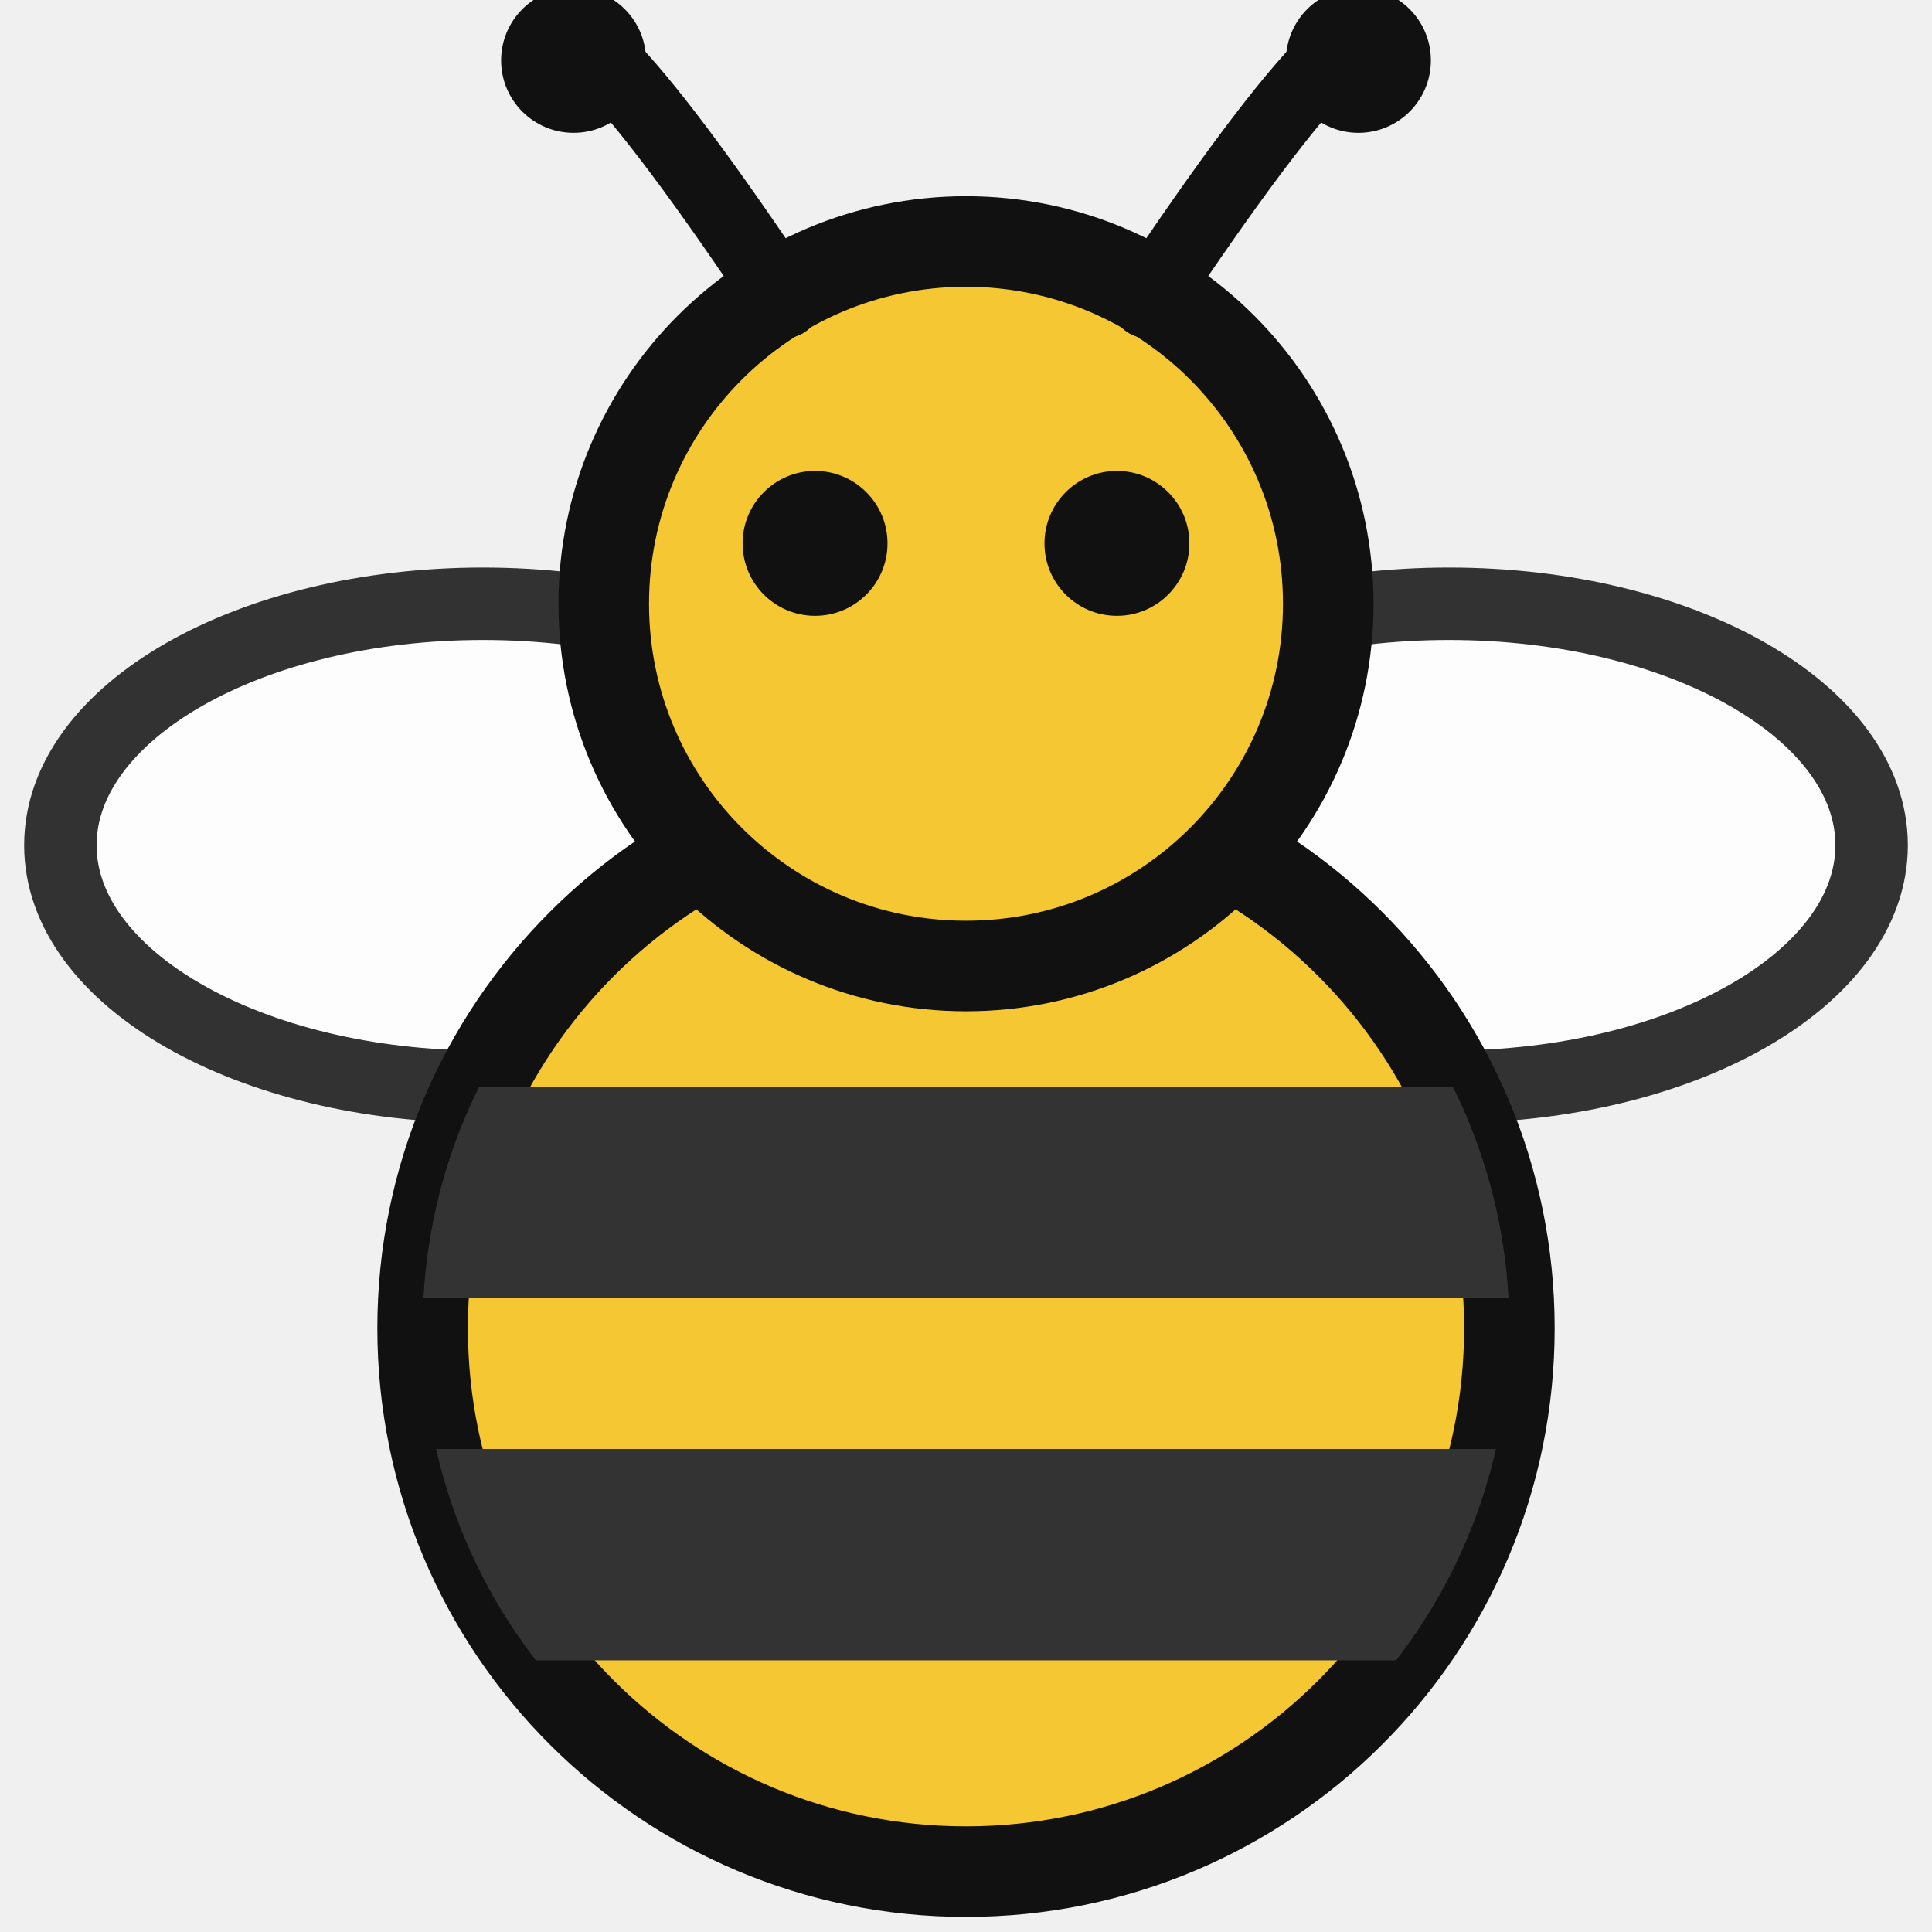
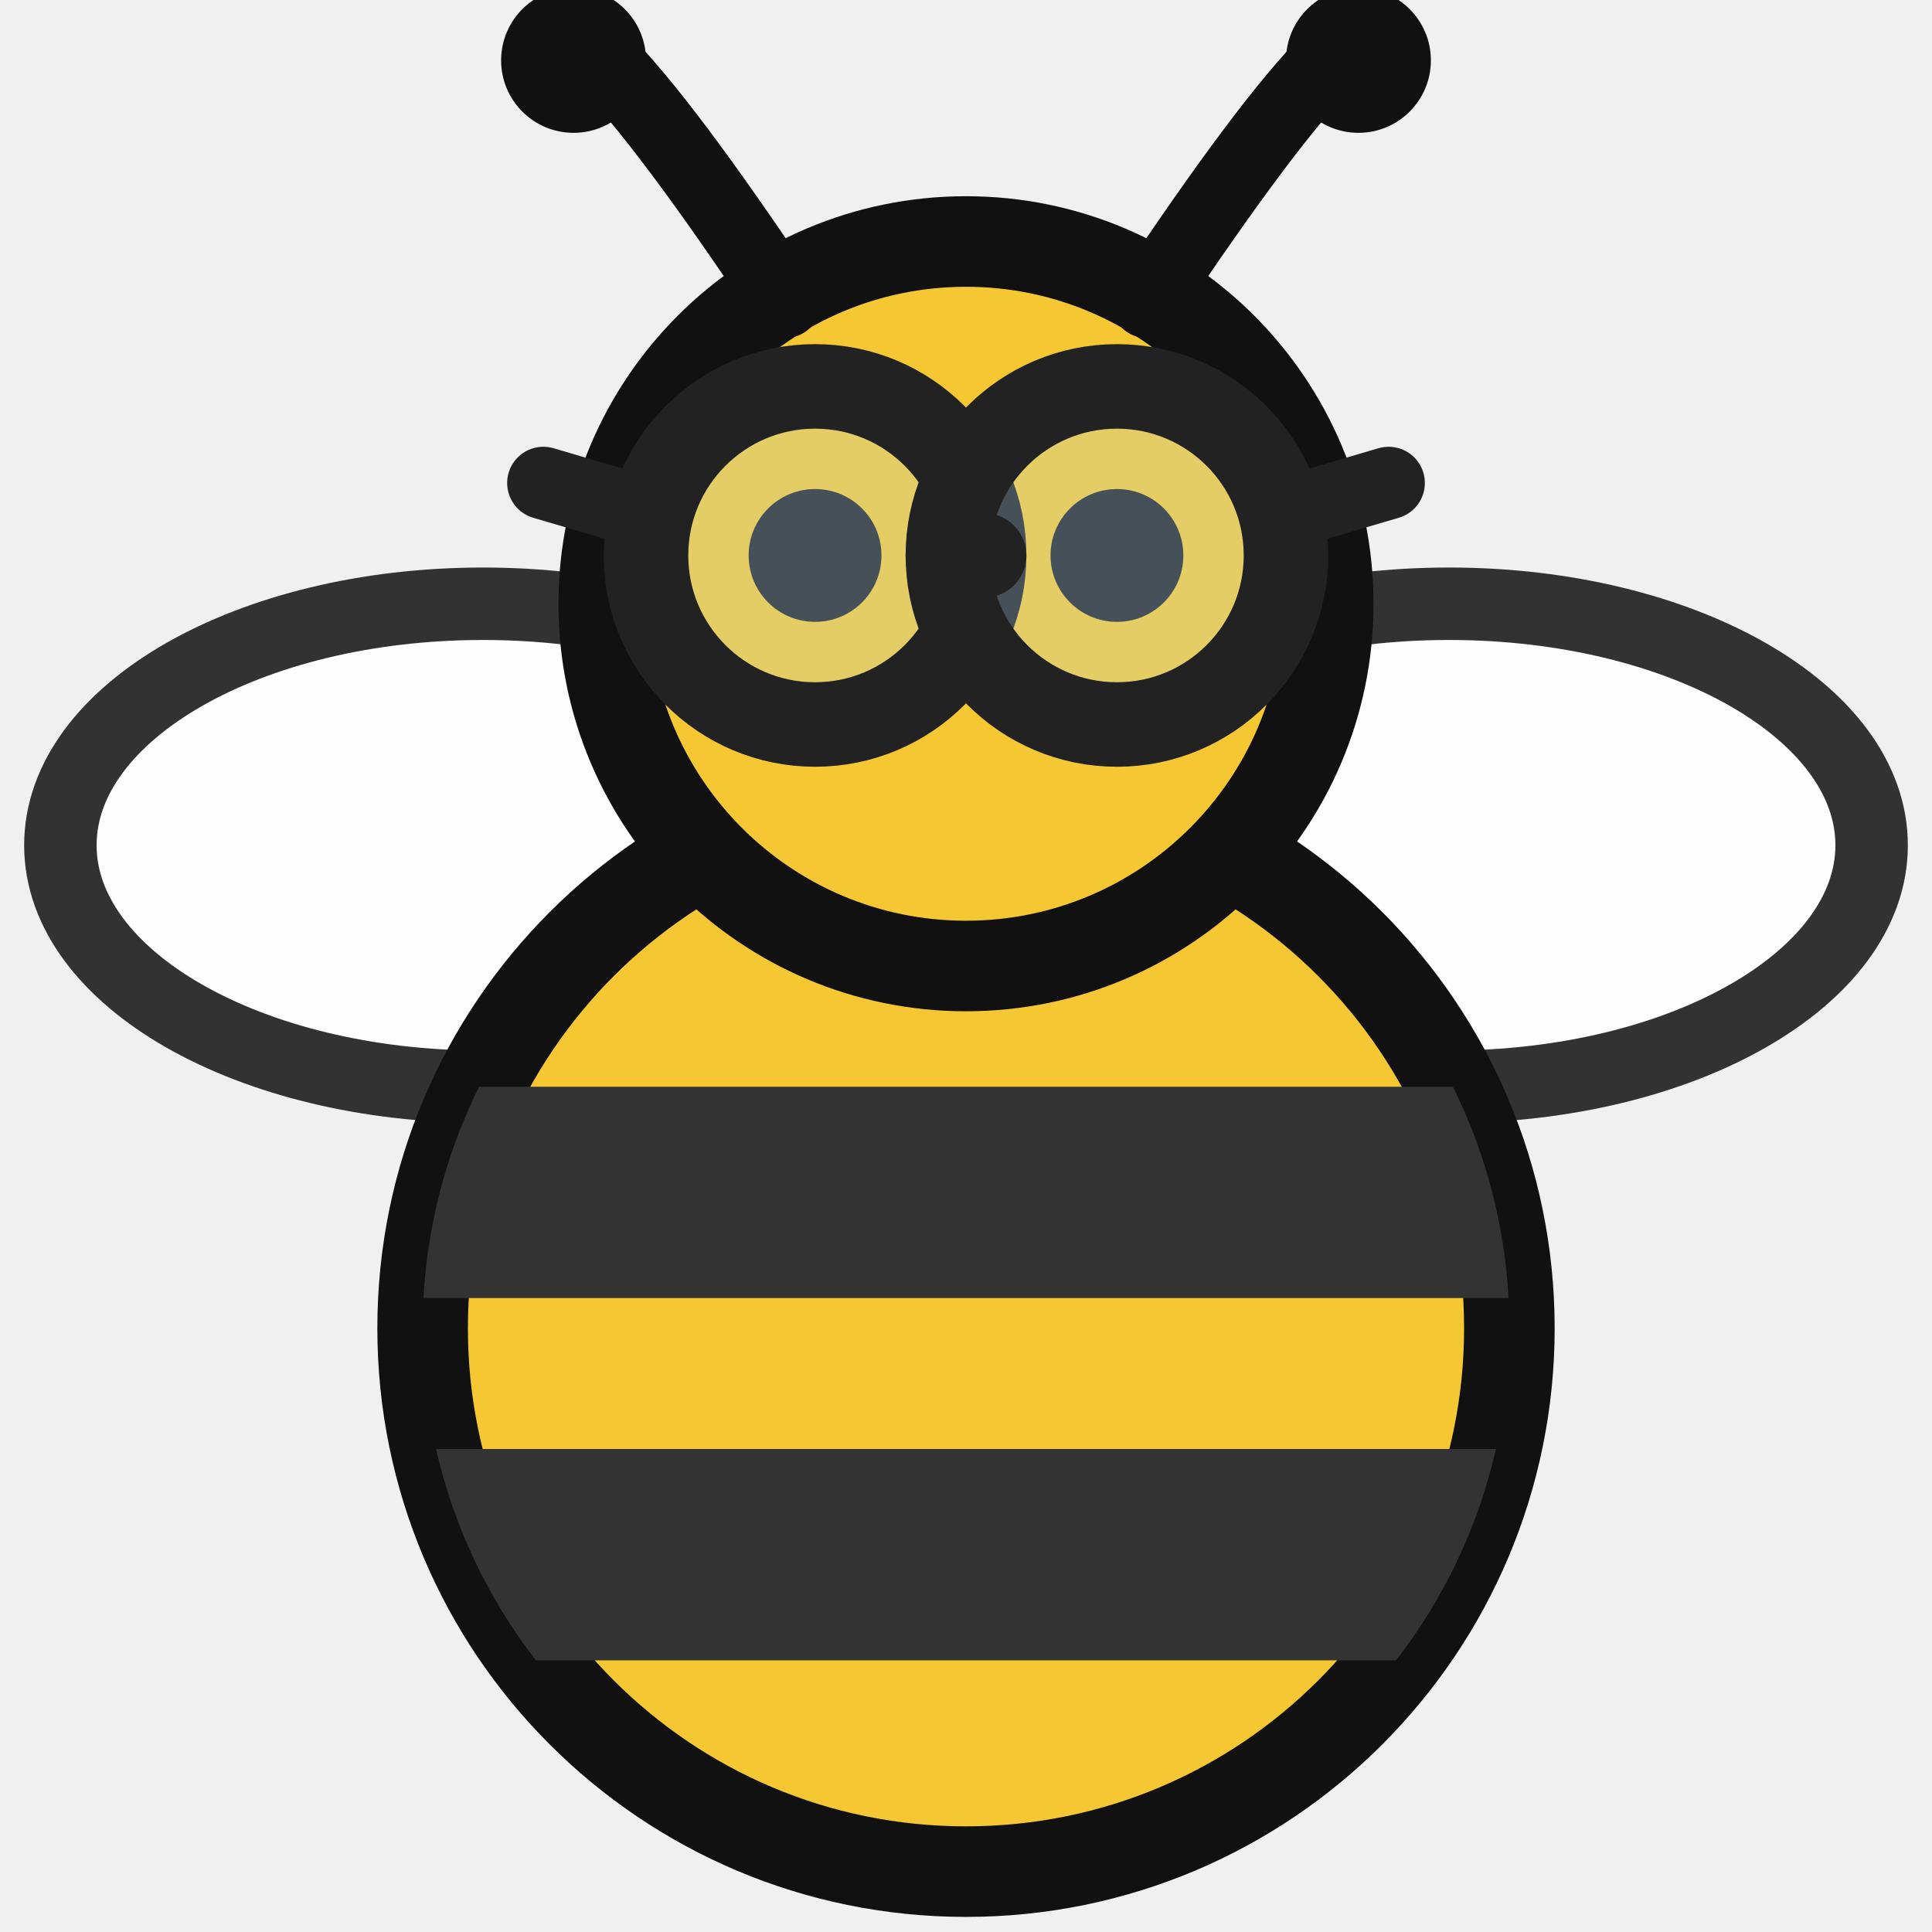
<svg xmlns="http://www.w3.org/2000/svg" viewBox="0 0 32 32">
  <defs>
    <clipPath id="bc">
      <ellipse cx="16" cy="22" rx="9" ry="9" />
    </clipPath>
  </defs>
  <ellipse cx="8" cy="14" rx="7" ry="4" fill="white" stroke="#111" stroke-width="1.2" opacity=".85" />
  <ellipse cx="24" cy="14" rx="7" ry="4" fill="white" stroke="#111" stroke-width="1.2" opacity=".85" />
  <ellipse cx="16" cy="22" rx="9" ry="9" fill="#F5C833" stroke="#111" stroke-width="1.5" />
  <rect x="7" y="18" width="18" height="3.5" fill="#333" clip-path="url(#bc)" />
  <rect x="7" y="24" width="18" height="3.5" fill="#333" clip-path="url(#bc)" />
  <circle cx="16" cy="10" r="6" fill="#F5C833" stroke="#111" stroke-width="1.5" />
-   <circle cx="13.5" cy="9" r="1.2" fill="#111" />
-   <circle cx="18.5" cy="9" r="1.2" fill="#111" />
+   <circle cx="13.5" cy="9.2" r="1.1" fill="#222" />
+   <circle cx="18.5" cy="9.2" r="1.1" fill="#222" />
  <path d="M13,5 Q11,2 10,1" stroke="#111" stroke-width="1.2" fill="none" stroke-linecap="round" />
  <circle cx="9.5" cy="1" r="1.2" fill="#111" />
  <path d="M19,5 Q21,2 22,1" stroke="#111" stroke-width="1.2" fill="none" stroke-linecap="round" />
  <circle cx="22.5" cy="1" r="1.2" fill="#111" />
+   <circle cx="13.5" cy="9.2" r="2.8" fill="rgba(180,220,255,0.25)" stroke="#222" stroke-width="1.4" />
+   <circle cx="18.5" cy="9.2" r="2.8" fill="rgba(180,220,255,0.25)" stroke="#222" stroke-width="1.4" />
+   <line x1="16.3" y1="9.2" x2="15.7" y2="9.2" stroke="#222" stroke-width="1.4" stroke-linecap="round" />
+   <line x1="10.7" y1="8.5" x2="9" y2="8" stroke="#222" stroke-width="1.2" stroke-linecap="round" />
+   <line x1="21.3" y1="8.5" x2="23" y2="8" stroke="#222" stroke-width="1.2" stroke-linecap="round" />
</svg>
